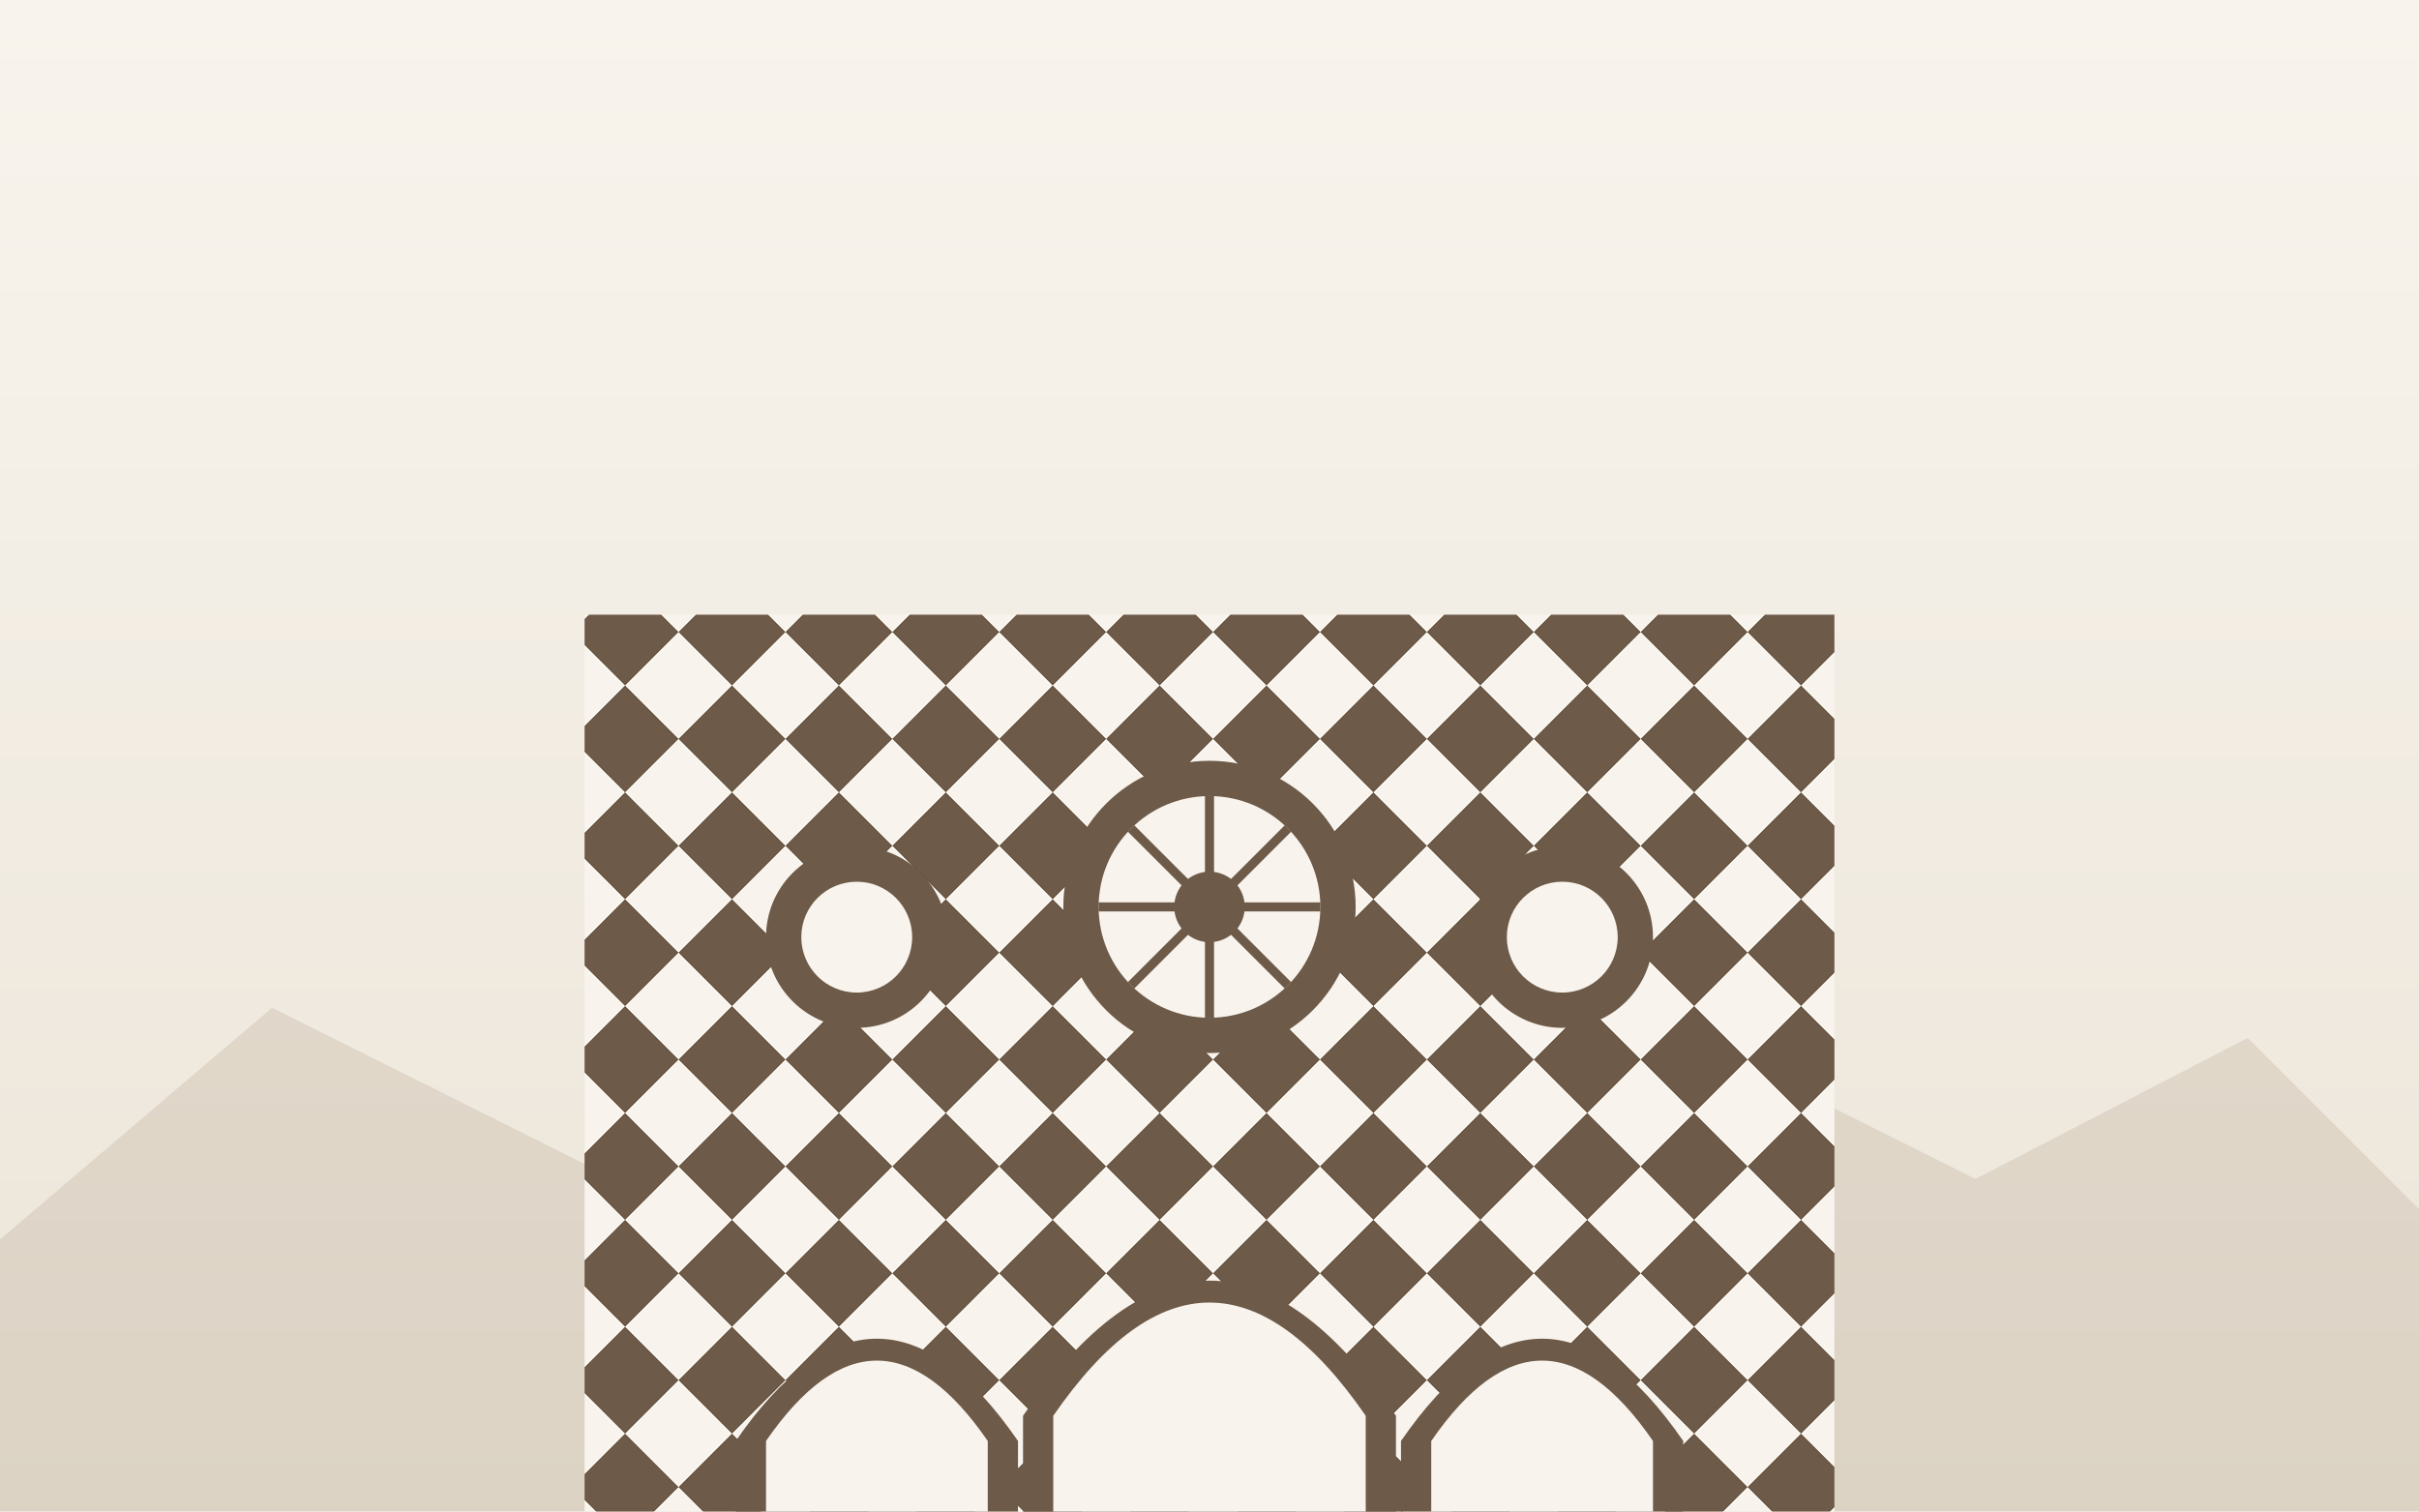
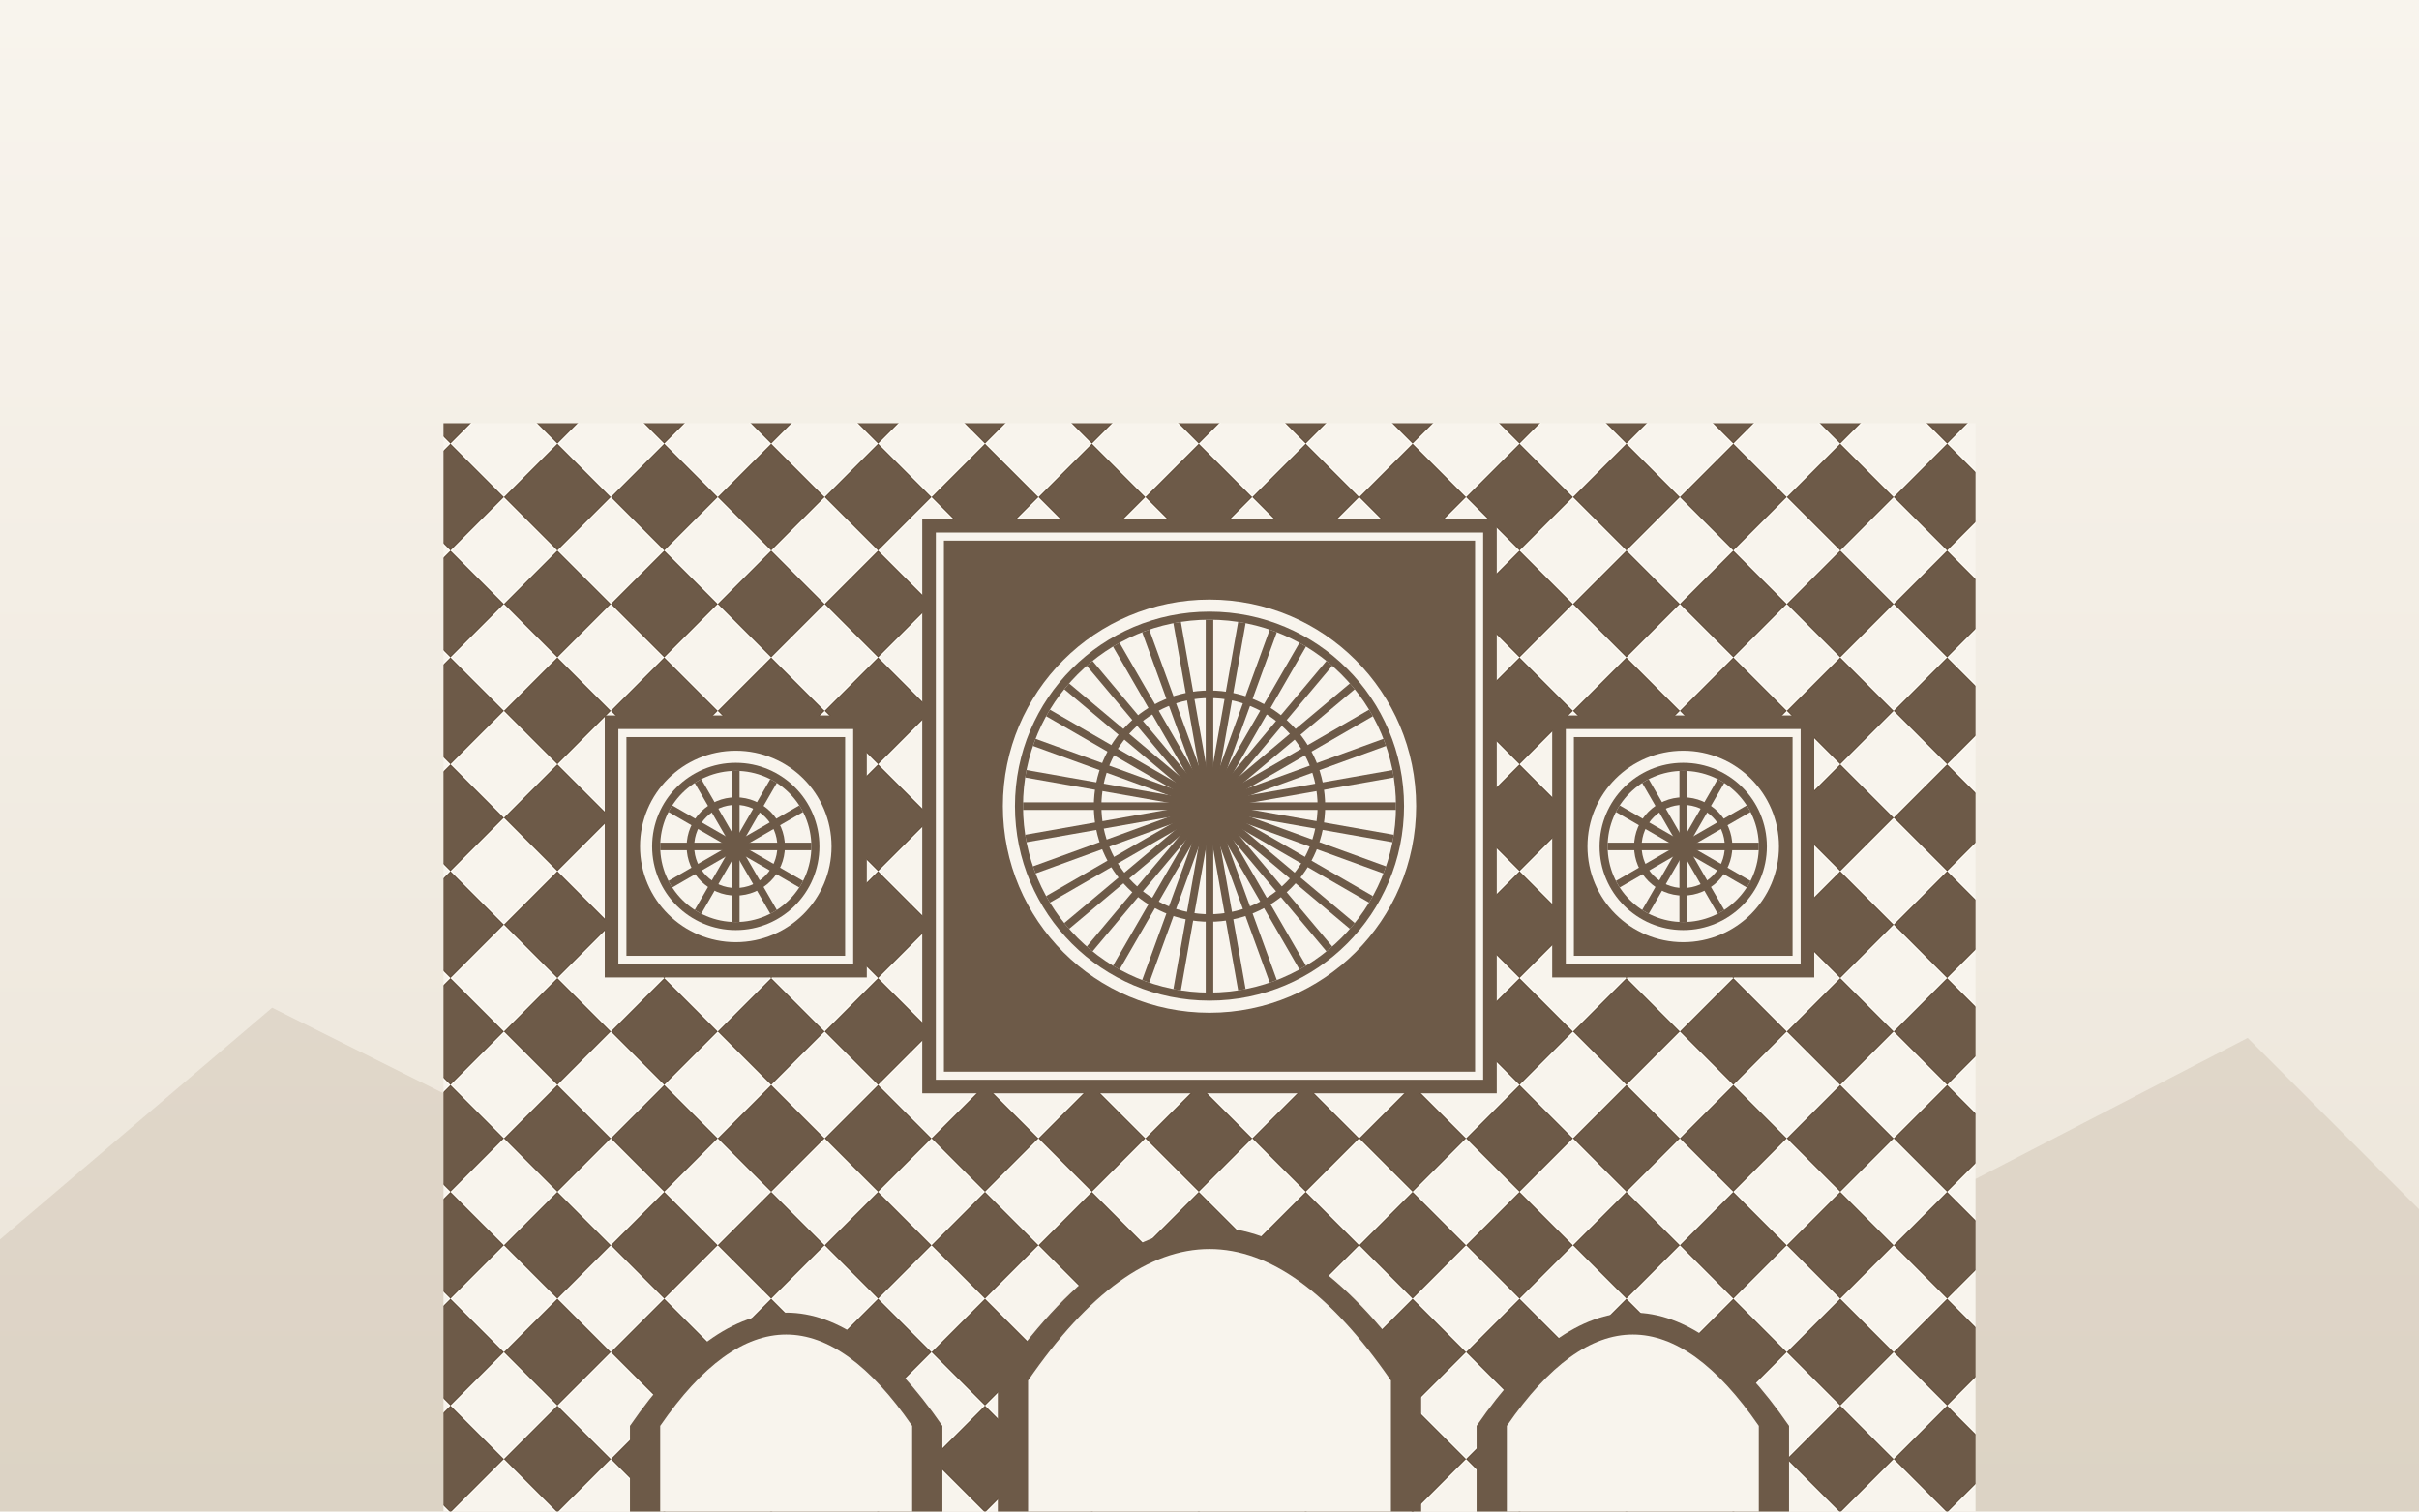
<svg xmlns="http://www.w3.org/2000/svg" viewBox="0 0 480 300" width="480" height="300" role="img" aria-label="L'Aquila">
  <defs>
    <linearGradient id="bg" x1="0" y1="0" x2="0" y2="1">
      <stop offset="0%" stop-color="#f8f4ed" />
      <stop offset="100%" stop-color="#ebe4d8" />
    </linearGradient>
  </defs>
  <rect width="480" height="300" fill="url(#bg)" />
  <g fill="#a9967f" opacity="0.22">
    <path d="M0 300 L0 246 L54 200 L118 232 L186 194 L254 230 L320 198 L392 234 L446 206 L480 240 L480 300 Z" />
  </g>
  <g fill="#6d5a48">
    <defs>
-       <pattern id="cm" width="30" height="30" patternUnits="userSpaceOnUse" patternTransform="rotate(45 240.0 211.0)">
+       <pattern id="cm" width="30" height="30" patternUnits="userSpaceOnUse" patternTransform="rotate(45 240.0 192.0)">
        <rect width="30" height="30" fill="#6d5a48" />
        <rect width="15" height="15" fill="#f8f4ed" />
        <rect x="15" y="15" width="15" height="15" fill="#f8f4ed" />
      </pattern>
    </defs>
-     <rect x="116" y="122" width="248" height="178" fill="url(#cm)" />
-     <circle cx="240" cy="180" r="29" fill="#6d5a48" />
-     <circle cx="240" cy="180" r="22" fill="#f8f4ed" />
-     <circle cx="240" cy="180" r="7.0" fill="#6d5a48" />
-     <rect x="239.1" y="158.0" width="1.8" height="22" fill="#6d5a48" transform="rotate(0 240 180)" />
-     <rect x="239.1" y="158.0" width="1.8" height="22" fill="#6d5a48" transform="rotate(45 240 180)" />
-     <rect x="239.1" y="158.0" width="1.8" height="22" fill="#6d5a48" transform="rotate(90 240 180)" />
-     <rect x="239.1" y="158.0" width="1.8" height="22" fill="#6d5a48" transform="rotate(135 240 180)" />
-     <rect x="239.1" y="158.0" width="1.8" height="22" fill="#6d5a48" transform="rotate(180 240 180)" />
-     <rect x="239.1" y="158.0" width="1.8" height="22" fill="#6d5a48" transform="rotate(225 240 180)" />
-     <rect x="239.1" y="158.0" width="1.8" height="22" fill="#6d5a48" transform="rotate(270 240 180)" />
-     <rect x="239.1" y="158.0" width="1.8" height="22" fill="#6d5a48" transform="rotate(315 240 180)" />
-     <circle cx="170" cy="186" r="18" fill="#6d5a48" />
-     <circle cx="170" cy="186" r="11" fill="#f8f4ed" />
-     <circle cx="310" cy="186" r="18" fill="#6d5a48" />
-     <circle cx="310" cy="186" r="11" fill="#f8f4ed" />
-     <path d="M203 300 L203 281 Q240 227.35 277 281 L277 300 Z" fill="#6d5a48" />
-     <path d="M209 300 L209 281 Q240 236.05 271 281 L271 300 Z" fill="#f8f4ed" />
-     <path d="M146 300 L146 286 Q174 245.4 202 286 L202 300 Z" fill="#6d5a48" />
-     <path d="M152 300 L152 286 Q174 254.1 196 286 L196 300 Z" fill="#f8f4ed" />
-     <path d="M278 300 L278 286 Q306 245.4 334 286 L334 300 Z" fill="#6d5a48" />
-     <path d="M284 300 L284 286 Q306 254.1 328 286 L328 300 Z" fill="#f8f4ed" />
+     <rect x="88" y="84" width="304" height="216" fill="url(#cm)" />
+     <rect x="183" y="103" width="114" height="114" fill="#6d5a48" />
+     <rect x="186.5" y="106.5" width="107" height="107" fill="none" stroke="#f8f4ed" stroke-width="1.6" />
+     <circle cx="240" cy="160" r="41.0" fill="#f8f4ed" />
+     <circle cx="240" cy="160" r="38.6" fill="#6d5a48" />
+     <circle cx="240" cy="160" r="37.0" fill="#f8f4ed" />
+     <circle cx="240" cy="160" r="22.2" fill="none" stroke="#6d5a48" stroke-width="1.5" />
+     <rect x="239.25" y="123.0" width="1.5" height="37.0" fill="#6d5a48" transform="rotate(0.0 240 160)" />
+     <rect x="239.25" y="123.0" width="1.5" height="37.0" fill="#6d5a48" transform="rotate(10.0 240 160)" />
+     <rect x="239.25" y="123.0" width="1.5" height="37.0" fill="#6d5a48" transform="rotate(20.0 240 160)" />
+     <rect x="239.25" y="123.0" width="1.5" height="37.0" fill="#6d5a48" transform="rotate(30.0 240 160)" />
+     <rect x="239.25" y="123.0" width="1.5" height="37.0" fill="#6d5a48" transform="rotate(40.0 240 160)" />
+     <rect x="239.25" y="123.0" width="1.5" height="37.0" fill="#6d5a48" transform="rotate(50.0 240 160)" />
+     <rect x="239.25" y="123.0" width="1.5" height="37.0" fill="#6d5a48" transform="rotate(60.0 240 160)" />
+     <rect x="239.25" y="123.0" width="1.5" height="37.0" fill="#6d5a48" transform="rotate(70.0 240 160)" />
+     <rect x="239.25" y="123.0" width="1.5" height="37.0" fill="#6d5a48" transform="rotate(80.0 240 160)" />
+     <rect x="239.25" y="123.0" width="1.5" height="37.0" fill="#6d5a48" transform="rotate(90.0 240 160)" />
+     <rect x="239.25" y="123.0" width="1.5" height="37.0" fill="#6d5a48" transform="rotate(100.0 240 160)" />
+     <rect x="239.25" y="123.0" width="1.5" height="37.0" fill="#6d5a48" transform="rotate(110.0 240 160)" />
+     <rect x="239.25" y="123.0" width="1.5" height="37.0" fill="#6d5a48" transform="rotate(120.0 240 160)" />
+     <rect x="239.25" y="123.0" width="1.5" height="37.0" fill="#6d5a48" transform="rotate(130.0 240 160)" />
+     <rect x="239.25" y="123.0" width="1.5" height="37.0" fill="#6d5a48" transform="rotate(140.0 240 160)" />
+     <rect x="239.25" y="123.0" width="1.5" height="37.0" fill="#6d5a48" transform="rotate(150.0 240 160)" />
+     <rect x="239.25" y="123.0" width="1.5" height="37.0" fill="#6d5a48" transform="rotate(160.0 240 160)" />
+     <rect x="239.25" y="123.0" width="1.5" height="37.0" fill="#6d5a48" transform="rotate(170.0 240 160)" />
+     <rect x="239.25" y="123.0" width="1.5" height="37.0" fill="#6d5a48" transform="rotate(180.0 240 160)" />
+     <rect x="239.25" y="123.0" width="1.5" height="37.0" fill="#6d5a48" transform="rotate(190.0 240 160)" />
+     <rect x="239.25" y="123.0" width="1.5" height="37.0" fill="#6d5a48" transform="rotate(200.0 240 160)" />
+     <rect x="239.25" y="123.0" width="1.5" height="37.0" fill="#6d5a48" transform="rotate(210.0 240 160)" />
+     <rect x="239.25" y="123.0" width="1.5" height="37.0" fill="#6d5a48" transform="rotate(220.0 240 160)" />
+     <rect x="239.25" y="123.0" width="1.5" height="37.0" fill="#6d5a48" transform="rotate(230.0 240 160)" />
+     <rect x="239.25" y="123.0" width="1.5" height="37.0" fill="#6d5a48" transform="rotate(240.0 240 160)" />
+     <rect x="239.25" y="123.0" width="1.5" height="37.0" fill="#6d5a48" transform="rotate(250.0 240 160)" />
+     <rect x="239.25" y="123.0" width="1.5" height="37.0" fill="#6d5a48" transform="rotate(260.0 240 160)" />
+     <rect x="239.25" y="123.0" width="1.5" height="37.0" fill="#6d5a48" transform="rotate(270.0 240 160)" />
+     <rect x="239.25" y="123.0" width="1.5" height="37.0" fill="#6d5a48" transform="rotate(280.0 240 160)" />
+     <rect x="239.25" y="123.0" width="1.5" height="37.0" fill="#6d5a48" transform="rotate(290.0 240 160)" />
+     <rect x="239.25" y="123.0" width="1.5" height="37.0" fill="#6d5a48" transform="rotate(300.0 240 160)" />
+     <rect x="239.25" y="123.0" width="1.5" height="37.0" fill="#6d5a48" transform="rotate(310.0 240 160)" />
+     <rect x="239.25" y="123.0" width="1.5" height="37.0" fill="#6d5a48" transform="rotate(320.0 240 160)" />
+     <rect x="239.25" y="123.0" width="1.5" height="37.0" fill="#6d5a48" transform="rotate(330.0 240 160)" />
+     <rect x="239.25" y="123.0" width="1.5" height="37.0" fill="#6d5a48" transform="rotate(340.0 240 160)" />
+     <rect x="239.25" y="123.0" width="1.5" height="37.0" fill="#6d5a48" transform="rotate(350.0 240 160)" />
+     <circle cx="240" cy="160" r="6.7" fill="#6d5a48" />
+     <rect x="120" y="142" width="52" height="52" fill="#6d5a48" />
+     <rect x="123.5" y="145.5" width="45" height="45" fill="none" stroke="#f8f4ed" stroke-width="1.6" />
+     <circle cx="146" cy="168" r="19.0" fill="#f8f4ed" />
+     <circle cx="146" cy="168" r="16.6" fill="#6d5a48" />
+     <circle cx="146" cy="168" r="15.0" fill="#f8f4ed" />
+     <circle cx="146" cy="168" r="9.0" fill="none" stroke="#6d5a48" stroke-width="1.5" />
+     <rect x="145.25" y="153.0" width="1.5" height="15.0" fill="#6d5a48" transform="rotate(0.0 146 168)" />
+     <rect x="145.25" y="153.0" width="1.5" height="15.0" fill="#6d5a48" transform="rotate(30.0 146 168)" />
+     <rect x="145.25" y="153.0" width="1.5" height="15.0" fill="#6d5a48" transform="rotate(60.0 146 168)" />
+     <rect x="145.25" y="153.0" width="1.5" height="15.0" fill="#6d5a48" transform="rotate(90.0 146 168)" />
+     <rect x="145.25" y="153.0" width="1.5" height="15.0" fill="#6d5a48" transform="rotate(120.0 146 168)" />
+     <rect x="145.25" y="153.0" width="1.5" height="15.0" fill="#6d5a48" transform="rotate(150.0 146 168)" />
+     <rect x="145.25" y="153.0" width="1.5" height="15.0" fill="#6d5a48" transform="rotate(180.0 146 168)" />
+     <rect x="145.25" y="153.0" width="1.5" height="15.0" fill="#6d5a48" transform="rotate(210.0 146 168)" />
+     <rect x="145.25" y="153.0" width="1.5" height="15.0" fill="#6d5a48" transform="rotate(240.0 146 168)" />
+     <rect x="145.25" y="153.0" width="1.5" height="15.0" fill="#6d5a48" transform="rotate(270.0 146 168)" />
+     <rect x="145.25" y="153.0" width="1.5" height="15.0" fill="#6d5a48" transform="rotate(300.0 146 168)" />
+     <rect x="145.25" y="153.0" width="1.5" height="15.0" fill="#6d5a48" transform="rotate(330.0 146 168)" />
+     <circle cx="146" cy="168" r="2.7" fill="#6d5a48" />
+     <rect x="308" y="142" width="52" height="52" fill="#6d5a48" />
+     <rect x="311.5" y="145.5" width="45" height="45" fill="none" stroke="#f8f4ed" stroke-width="1.6" />
+     <circle cx="334" cy="168" r="19.0" fill="#f8f4ed" />
+     <circle cx="334" cy="168" r="16.6" fill="#6d5a48" />
+     <circle cx="334" cy="168" r="15.0" fill="#f8f4ed" />
+     <circle cx="334" cy="168" r="9.0" fill="none" stroke="#6d5a48" stroke-width="1.5" />
+     <rect x="333.25" y="153.0" width="1.5" height="15.0" fill="#6d5a48" transform="rotate(0.0 334 168)" />
+     <rect x="333.25" y="153.0" width="1.5" height="15.0" fill="#6d5a48" transform="rotate(30.0 334 168)" />
+     <rect x="333.25" y="153.0" width="1.5" height="15.0" fill="#6d5a48" transform="rotate(60.0 334 168)" />
+     <rect x="333.25" y="153.0" width="1.5" height="15.0" fill="#6d5a48" transform="rotate(90.0 334 168)" />
+     <rect x="333.25" y="153.0" width="1.5" height="15.0" fill="#6d5a48" transform="rotate(120.0 334 168)" />
+     <rect x="333.25" y="153.0" width="1.5" height="15.0" fill="#6d5a48" transform="rotate(150.0 334 168)" />
+     <rect x="333.25" y="153.0" width="1.5" height="15.0" fill="#6d5a48" transform="rotate(180.0 334 168)" />
+     <rect x="333.25" y="153.0" width="1.5" height="15.0" fill="#6d5a48" transform="rotate(210.0 334 168)" />
+     <rect x="333.25" y="153.0" width="1.5" height="15.0" fill="#6d5a48" transform="rotate(240.0 334 168)" />
+     <rect x="333.25" y="153.0" width="1.5" height="15.0" fill="#6d5a48" transform="rotate(270.0 334 168)" />
+     <rect x="333.25" y="153.0" width="1.5" height="15.0" fill="#6d5a48" transform="rotate(300.0 334 168)" />
+     <rect x="333.25" y="153.0" width="1.5" height="15.0" fill="#6d5a48" transform="rotate(330.0 334 168)" />
+     <circle cx="334" cy="168" r="2.7" fill="#6d5a48" />
+     <path d="M198 300 L198 274 Q240 213.1 282 274 L282 300 Z" fill="#6d5a48" />
+     <path d="M204 300 L204 274 Q240 221.8 276 274 L276 300 Z" fill="#f8f4ed" />
+     <path d="M125 300 L125 283 Q156 238.05 187 283 L187 300 Z" fill="#6d5a48" />
+     <path d="M131 300 L131 283 Q156 246.75 181 283 L181 300 Z" fill="#f8f4ed" />
+     <path d="M293 300 L293 283 Q324 238.05 355 283 L355 300 Z" fill="#6d5a48" />
+     <path d="M299 300 L299 283 Q324 246.75 349 283 L349 300 Z" fill="#f8f4ed" />
  </g>
</svg>
